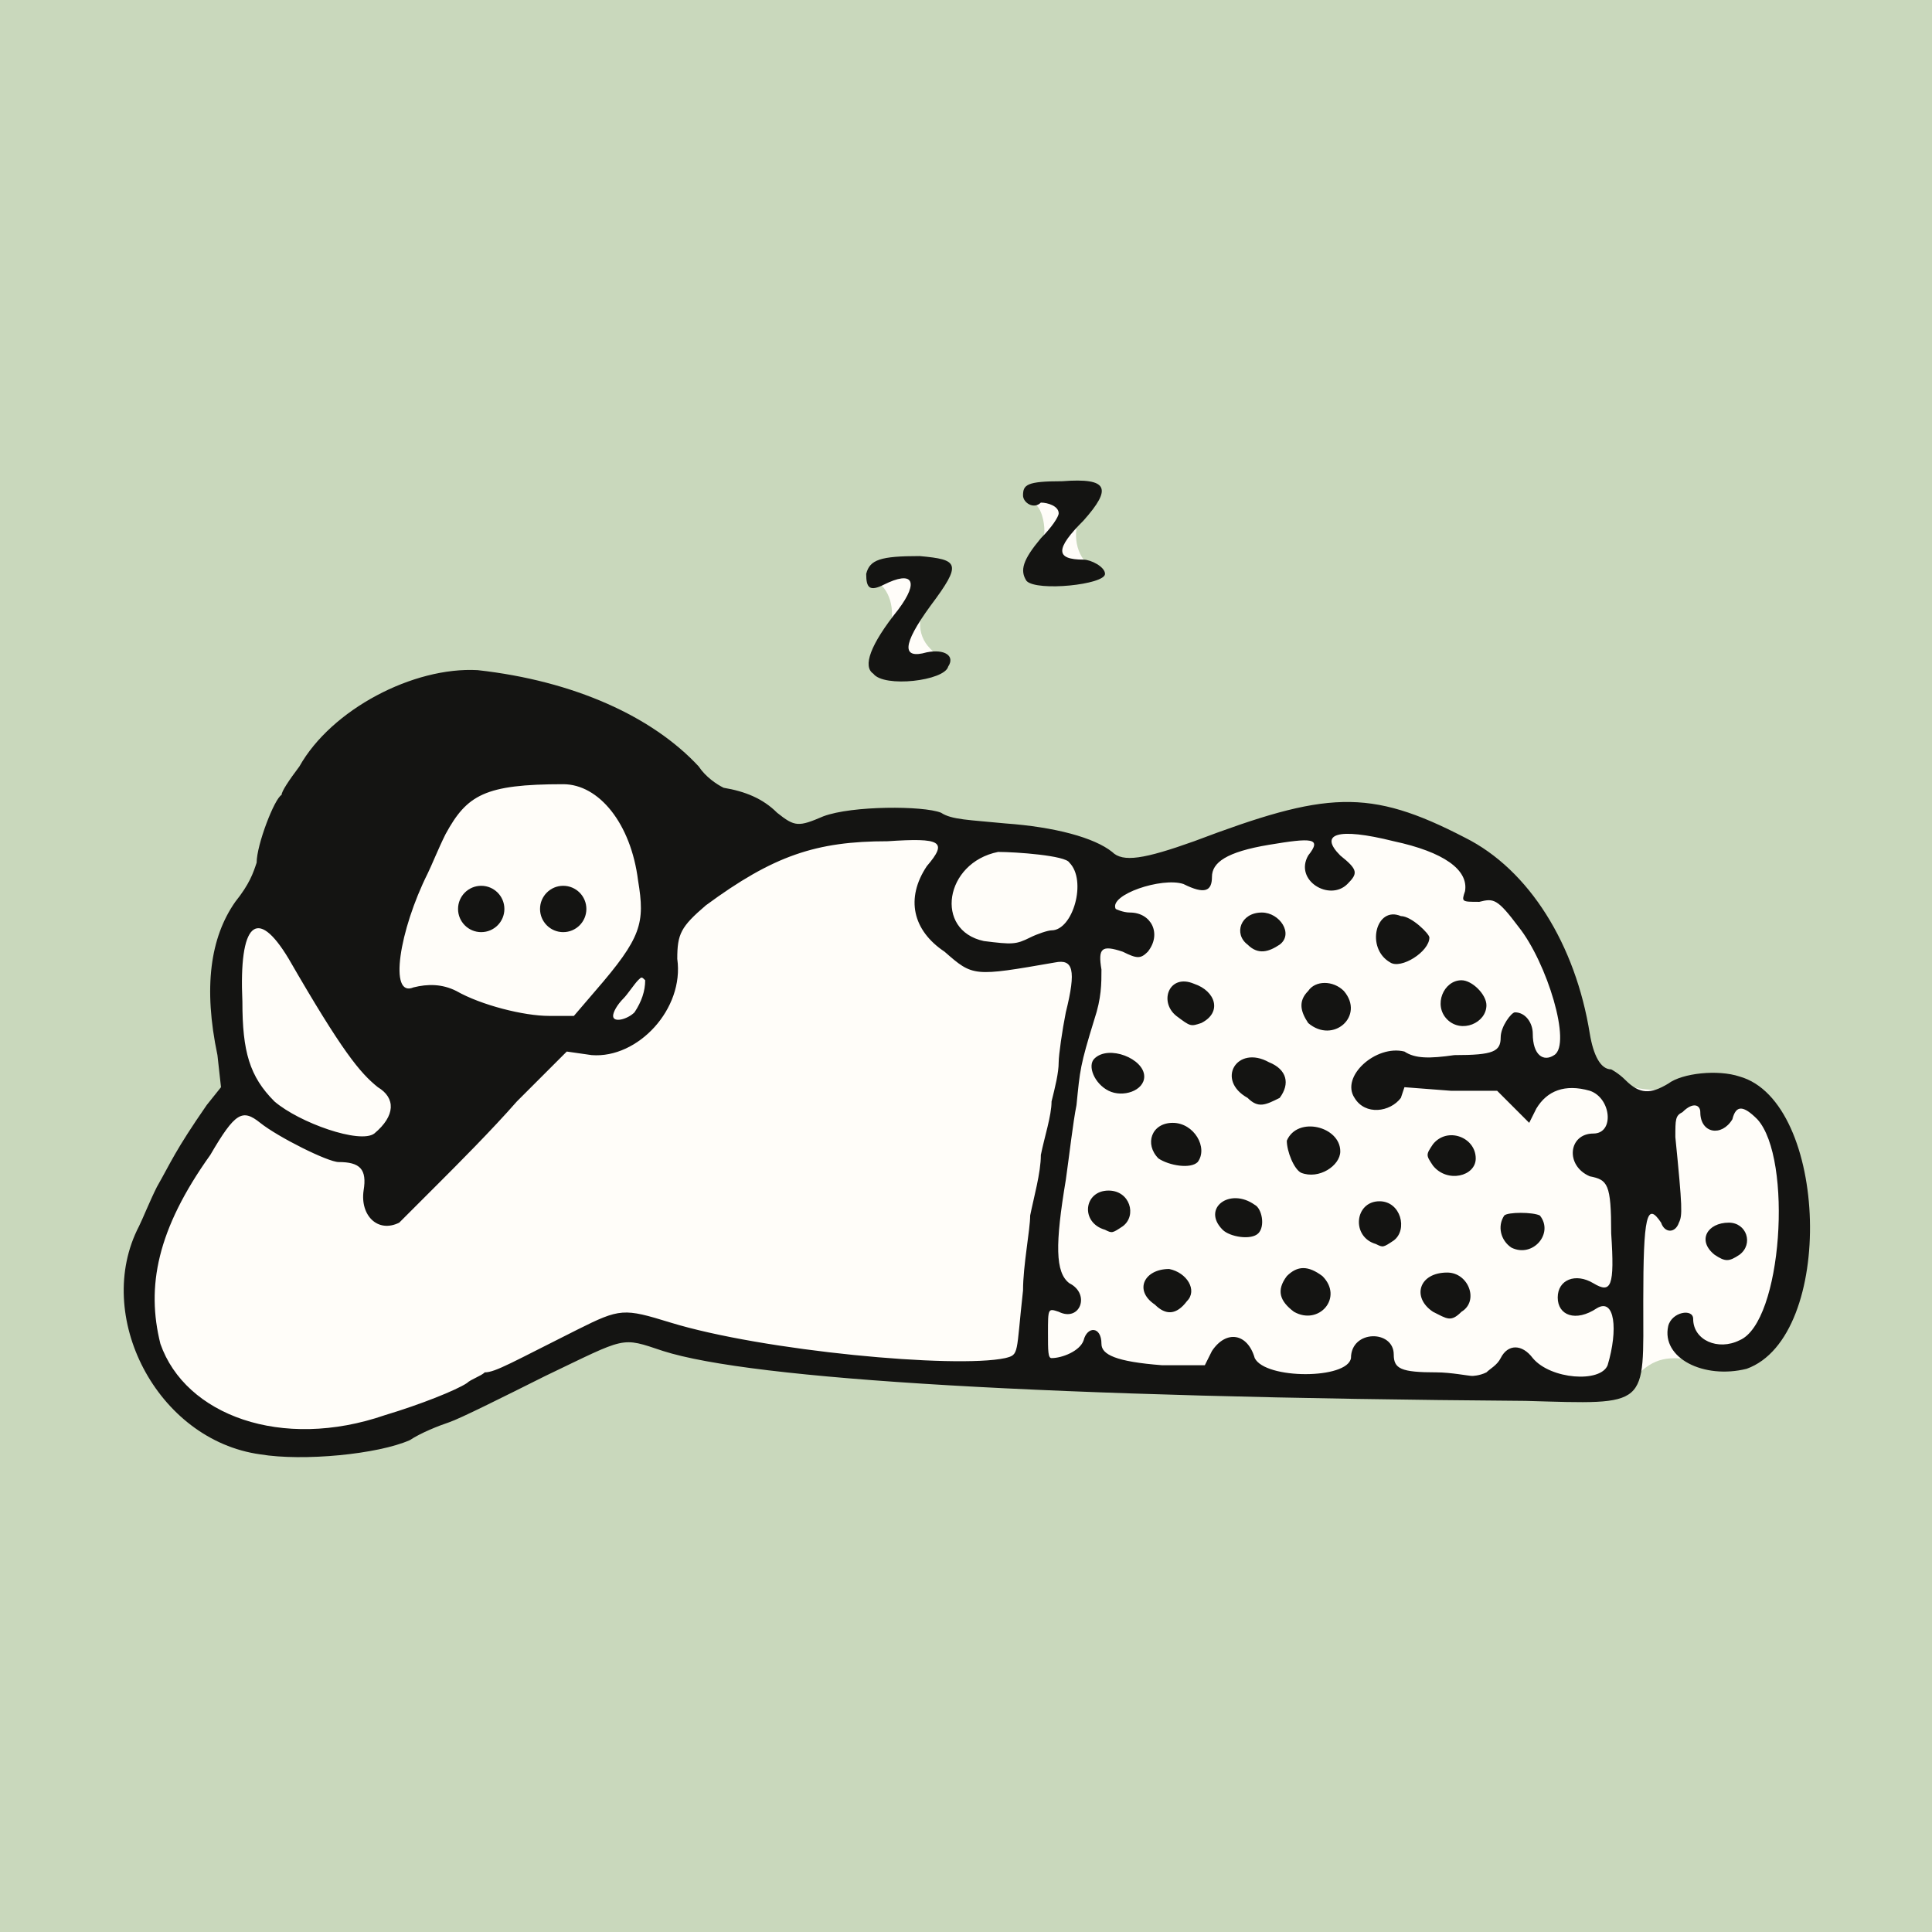
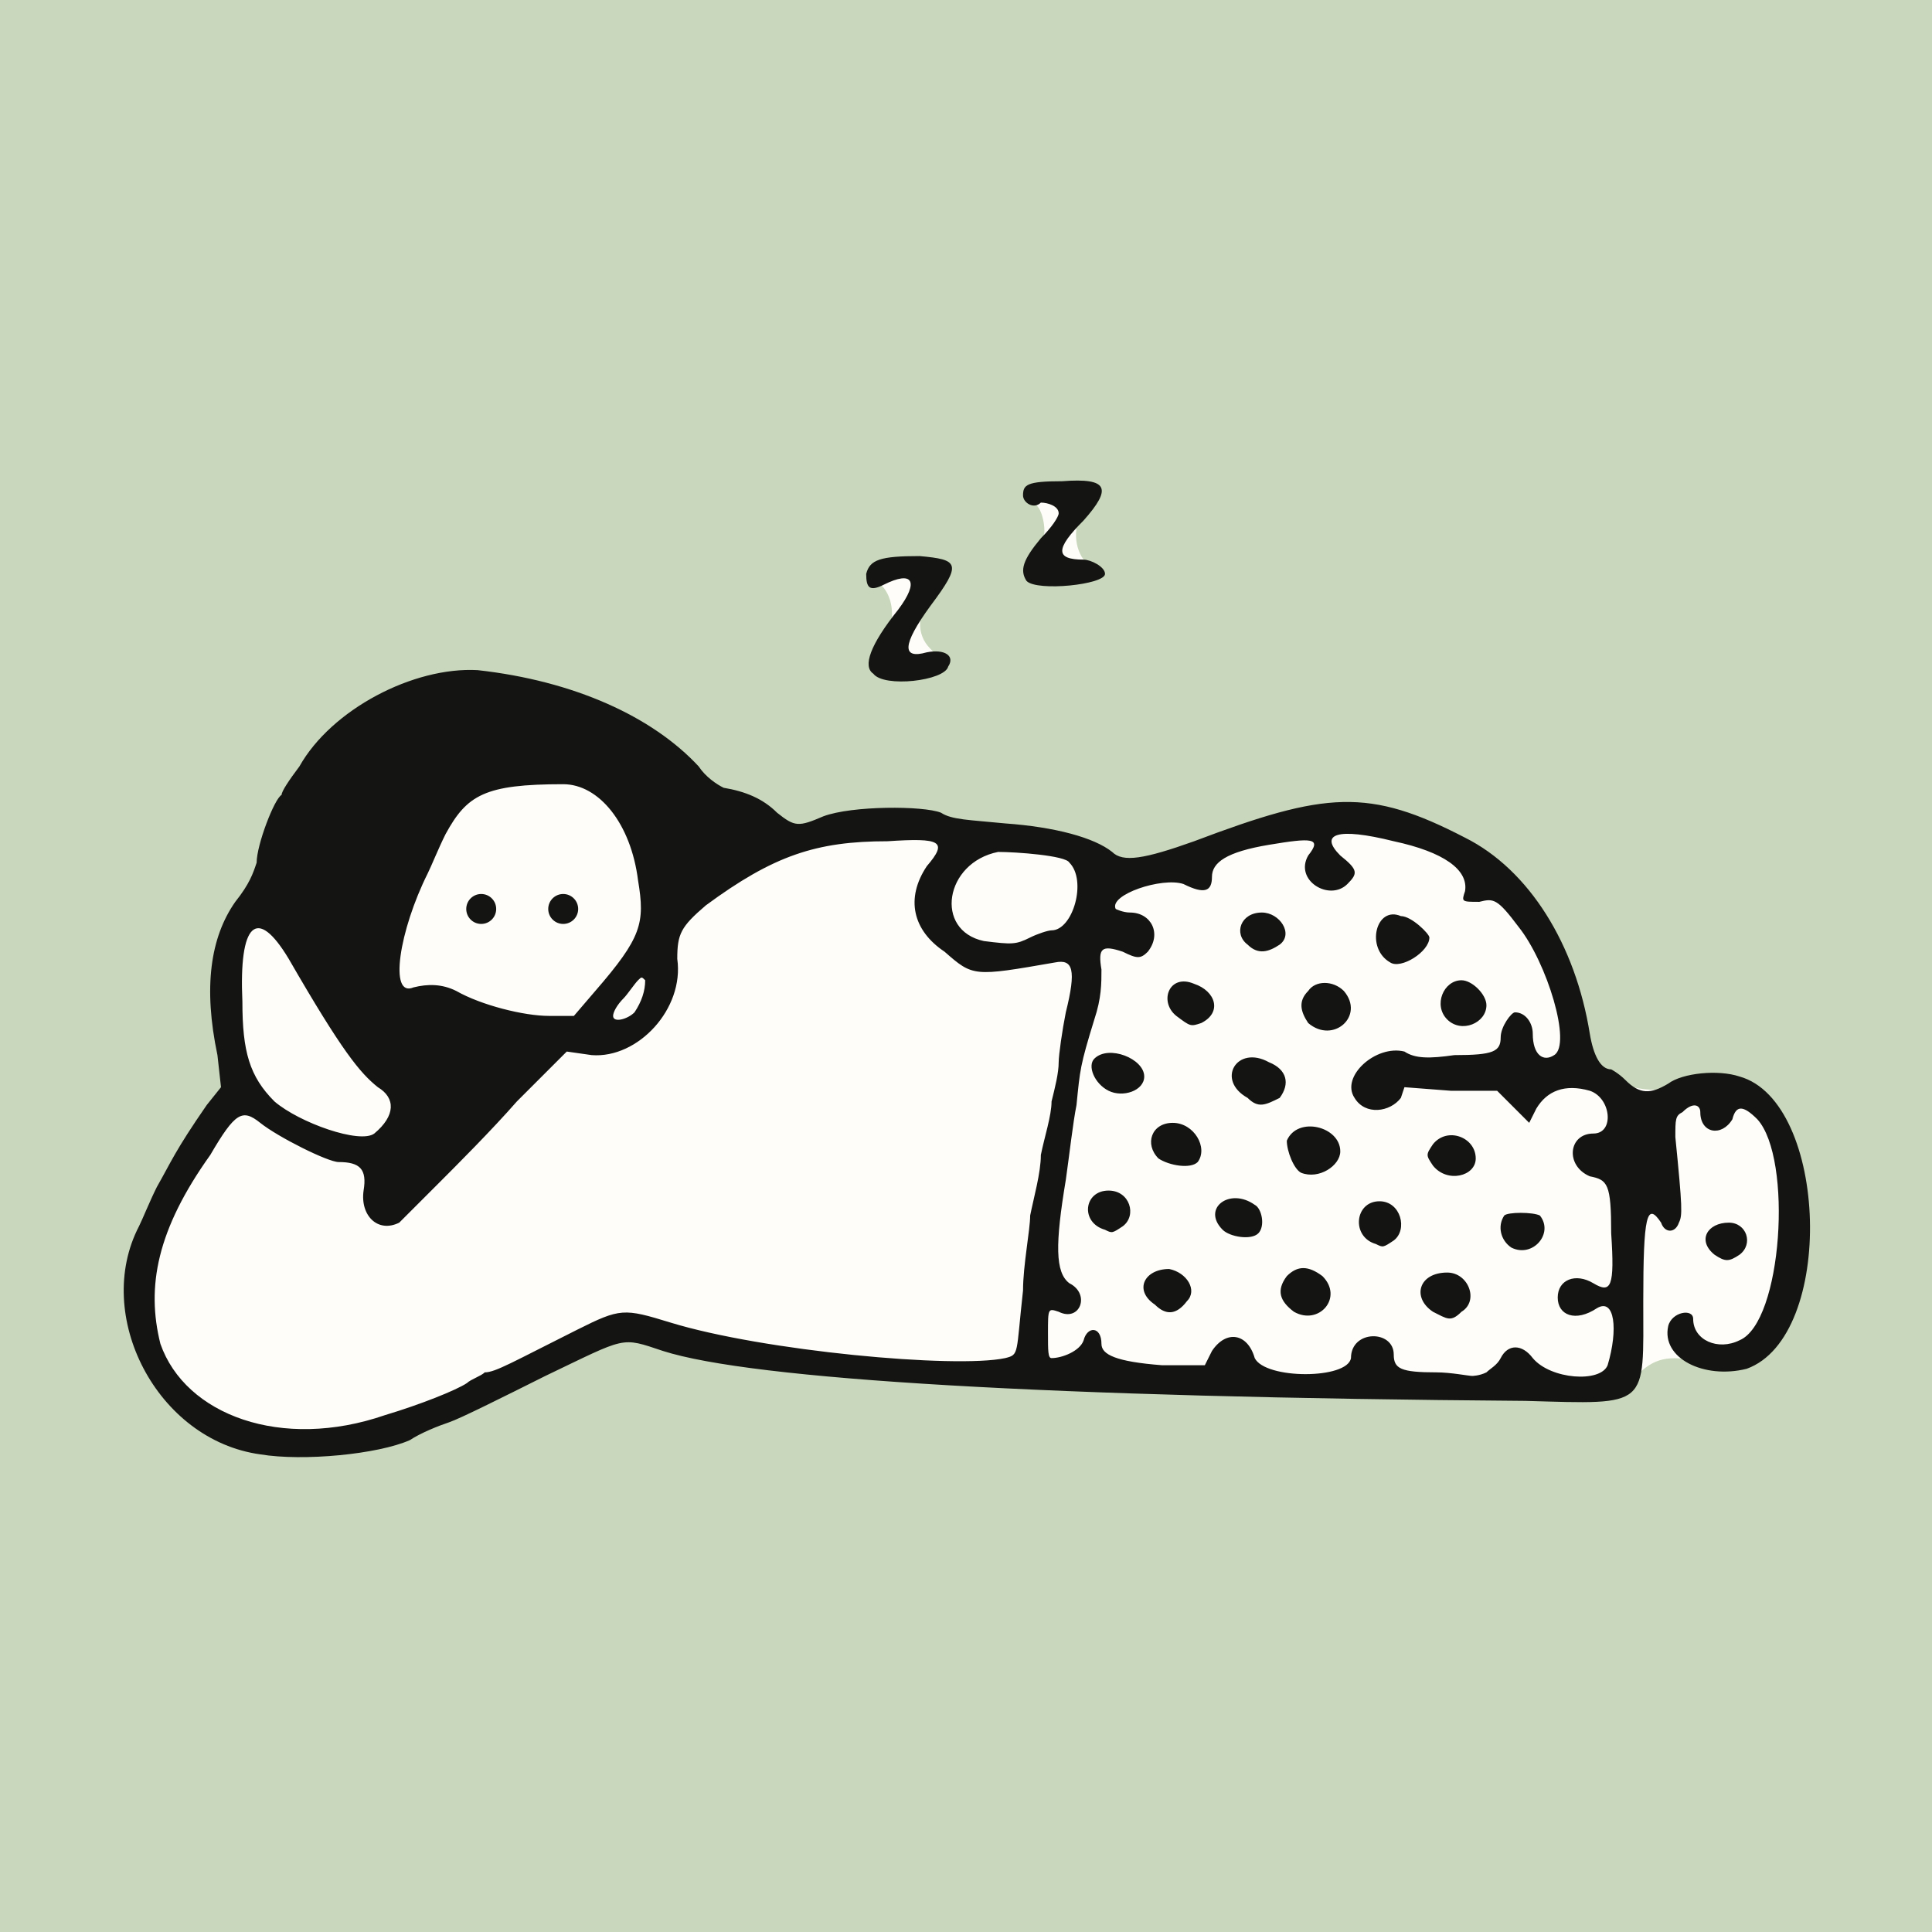
<svg xmlns="http://www.w3.org/2000/svg" viewBox="58 79 542 542" width="542" height="542">
  <style>.fl{fill:#141412}.fp{fill:#FFFDF9}.fh{fill:#141412}.fa{fill:#F2B33D}.ks{fill:none;stroke:#141412;stroke-linecap:round;stroke-linejoin:round}</style>
  <rect x="58" y="79" width="542" height="542" fill="#C9D8BC" />
  <path class="fp" d="M131,485C119,483 108,476 101,464C90,445 95,423 118,392C121,387 121,386 121,379C118,348 119,343 126,333C130,328 131,325 132,322C132,317 137,304 139,303C139,302 141,299 144,295C153,279 175,268 192,269C218,272 238,281 251,294C255,299 258,301 265,303C268,303 271,305 273,306C279,312 284,312 290,309C297,307 316,307 324,310C328,311 332,312 339,312C349,312 358,314 366,318C375,323 379,322 393,317C430,302 445,302 469,316C486,327 502,353 502,371C502,380 517,387 527,384C552,376 567,396 563,432C561,454 551,464 535,461C526,459 522,460 517,465C511,471 510,471 464,470C310,466 270,464 244,456C233,452 234,452 210,464C198,469 187,475 184,476C181,477 176,479 173,481C164,485 143,487 131,485ZM304,267C304,266 304,263 306,261C309,254 309,248 306,244C301,239 303,237 315,237C324,237 325,237 320,244C315,251 315,257 319,261C321,263 323,265 322,266C321,268 304,269 304,267ZM348,240C346,239 347,237 349,234C350,233 351,230 351,228C351,225 350,222 349,221C346,217 346,216 352,216C355,216 358,216 360,215C364,214 366,217 363,221C359,225 359,232 362,236C364,237 365,239 365,240C365,241 349,242 348,240Z" />
  <path class="fl" fill-rule="evenodd" d="M131,487C102,483 84,448 97,423C98,421 100,416 102,412C106,405 107,402 116,389L120,384L119,375C115,356 117,342 124,332C128,327 129,324 130,321C130,316 135,303 137,302C137,301 139,298 142,294C151,278 174,266 192,267C219,270 241,280 254,294C256,297 259,299 261,300C267,301 272,303 276,307C281,311 282,311 289,308C297,305 317,305 322,307C325,309 330,309 340,310C354,311 365,314 370,318C373,321 379,320 393,315C430,301 442,300 469,314C487,323 500,344 504,369C505,375 507,379 510,379C510,379 512,380 514,382C518,386 521,386 526,383C530,380 540,379 546,381C571,388 573,454 548,463C536,466 524,460 526,451C527,447 533,446 533,449C533,455 540,458 546,455C558,450 561,404 551,393C547,389 545,389 544,393C541,398 535,397 535,391C535,389 533,388 530,391C528,392 528,393 528,398C530,418 530,420 529,422C528,425 525,425 524,422C520,416 519,420 519,444C519,474 521,473 486,472C352,471 269,466 244,458C232,454 234,454 211,465C199,471 187,477 184,478C181,479 176,481 173,483C164,487 143,489 131,487ZM166,476C176,473 186,469 189,467C190,466 193,465 194,464C197,464 202,461 220,452C232,446 233,446 246,450C272,458 326,463 340,460C344,459 343,459 345,441C345,434 347,424 347,420C348,415 350,408 350,403C351,398 353,392 353,388C354,384 355,380 355,377C355,375 356,368 357,363C360,351 359,348 354,349C331,353 331,353 323,346C314,340 312,331 318,322C324,315 322,314 307,315C287,315 275,319 256,333C249,339 248,341 248,348C250,362 237,376 224,375L217,374L203,388C196,396 186,406 181,411C176,416 171,421 170,422C164,425 159,420 160,413C161,407 159,405 153,405C150,405 136,398 131,394C126,390 124,391 117,403C102,424 99,440 103,456C110,476 137,486 166,476ZM475,464C476,463 478,462 479,460C481,456 485,456 488,460C493,466 507,467 509,462C512,452 511,443 506,446C500,450 495,448 495,443C495,438 500,436 505,439C510,442 511,440 510,425C510,411 509,410 504,409C497,406 498,397 505,397C511,397 510,387 504,385C497,383 492,385 489,390L487,394L483,390L478,385L465,385L452,384L451,387C448,391 441,392 438,387C434,381 444,372 452,374C455,376 459,376 466,375C477,375 479,374 479,370C479,367 482,363 483,363C486,363 488,366 488,369C488,375 491,377 494,375C499,372 492,349 484,339C478,331 477,331 473,332C468,332 468,332 469,329C470,323 463,318 449,315C433,311 428,313 434,319C439,323 439,324 436,327C431,332 421,326 425,319C429,314 426,314 414,316C402,318 398,321 398,325C398,329 396,330 390,327C384,325 369,330 371,334C371,334 373,335 375,335C381,335 384,341 380,346C378,348 377,348 373,346C367,344 366,345 367,351C367,355 367,359 365,365C361,378 361,379 360,389C359,394 358,403 357,410C354,428 354,436 358,439C364,442 361,450 355,447C352,446 352,446 352,453C352,458 352,460 353,460C356,460 361,458 362,455C363,451 367,451 367,456C367,459 371,461 384,462L396,462L398,458C402,452 408,453 410,460C413,466 436,466 437,460C437,452 449,452 449,459C449,463 451,464 461,464C465,464 470,465 471,465C471,465 473,465 475,464ZM421,447C417,444 416,441 419,437C422,434 425,434 429,437C435,443 428,451 421,447ZM460,447C454,443 456,436 464,436C470,436 473,444 468,447C465,450 464,449 460,447ZM382,445C376,441 379,435 386,435C391,436 394,441 391,444C388,448 385,448 382,445ZM539,431C534,427 537,422 543,422C548,422 550,428 546,431C543,433 542,433 539,431ZM482,429C479,427 478,423 480,420C481,419 488,419 490,420C494,425 488,432 482,429ZM444,428C437,426 438,416 445,416C451,416 453,424 449,427C446,429 446,429 444,428ZM401,424C395,418 403,412 410,417C412,418 413,423 411,425C409,427 403,426 401,424ZM368,424C361,422 362,413 369,413C375,413 377,420 373,423C370,425 370,425 368,424ZM423,408C421,407 419,402 419,399C422,392 434,395 434,402C434,406 428,410 423,408ZM460,406C458,403 458,403 460,400C464,395 472,398 472,404C472,409 464,411 460,406ZM383,404C379,400 381,394 387,394C393,394 397,401 394,405C392,407 386,406 383,404ZM163,397C169,392 169,387 164,384C159,380 154,374 139,348C130,333 125,338 126,360C126,374 128,381 135,388C142,394 159,400 163,397ZM408,387C399,382 405,372 414,377C419,379 420,383 417,387C413,389 411,390 408,387ZM369,385C365,383 363,378 365,376C369,372 379,376 379,381C379,385 373,387 369,385ZM425,366C423,363 422,360 425,357C427,354 432,354 435,357C441,364 432,372 425,366ZM388,364C383,360 386,352 393,355C399,357 401,363 395,366C392,367 392,367 388,364ZM464,365C460,361 463,354 468,354C471,354 475,358 475,361C475,366 468,369 464,365ZM236,363C238,360 239,357 239,354C238,353 238,353 237,354C236,355 234,358 233,359C231,361 230,363 230,364C230,366 234,365 236,363ZM225,357C238,342 239,338 237,326C235,310 226,299 216,299C194,299 189,302 183,313C181,317 179,322 178,324C170,340 167,359 174,356C178,355 182,355 186,357C193,361 205,364 212,364L219,364L225,357ZM448,349C441,345 444,333 451,336C454,336 459,341 459,342C459,346 451,351 448,349ZM408,344C404,341 406,335 412,335C417,335 421,341 417,344C414,346 411,347 408,344ZM347,342C349,341 352,340 353,340C359,340 363,326 358,321C357,319 343,318 338,318C323,321 320,340 334,343C342,344 343,344 347,342ZM303,268C300,266 302,260 310,250C316,242 314,239 306,243C302,245 301,244 301,240C302,236 305,235 316,235C327,236 328,237 319,249C311,260 311,264 318,262C323,261 326,263 324,266C323,270 306,272 303,268ZM346,242C344,239 345,236 350,230C353,227 355,224 355,223C355,221 352,220 350,220C348,222 345,220 345,218C345,215 346,214 356,214C369,213 370,216 362,225C354,233 354,236 362,236C364,236 368,238 368,240C368,243 349,245 346,242Z" />
-   <circle class="fl" cx="193" cy="334" r="6.5" />
-   <circle class="fl" cx="216" cy="334" r="6.5" />
+   <circle class="fl" cx="193" cy="334" r="4.2" />
+   <circle class="fl" cx="216" cy="334" r="4.2" />
  <path class="fh" fill-rule="evenodd" d="M179,400C176,400 172,394 172,390C172,385 172,385 165,379C159,372 159,372 159,368C160,362 159,360 156,359C151,359 148,356 143,346C141,343 138,338 136,336C131,329 133,313 140,304C141,303 143,300 145,297C157,277 178,268 204,273C229,278 230,292 206,296C190,298 189,298 187,300C185,301 182,306 180,311C178,316 175,322 174,324C168,334 164,353 166,357C166,359 172,361 174,361C178,358 200,365 205,370C209,375 208,377 196,389C186,399 184,401 179,400ZM248,329C245,328 242,325 240,318C239,314 237,310 235,308C226,297 240,285 250,296C254,301 259,304 263,304C266,304 272,310 272,313C272,319 255,331 248,329Z" />
</svg>
